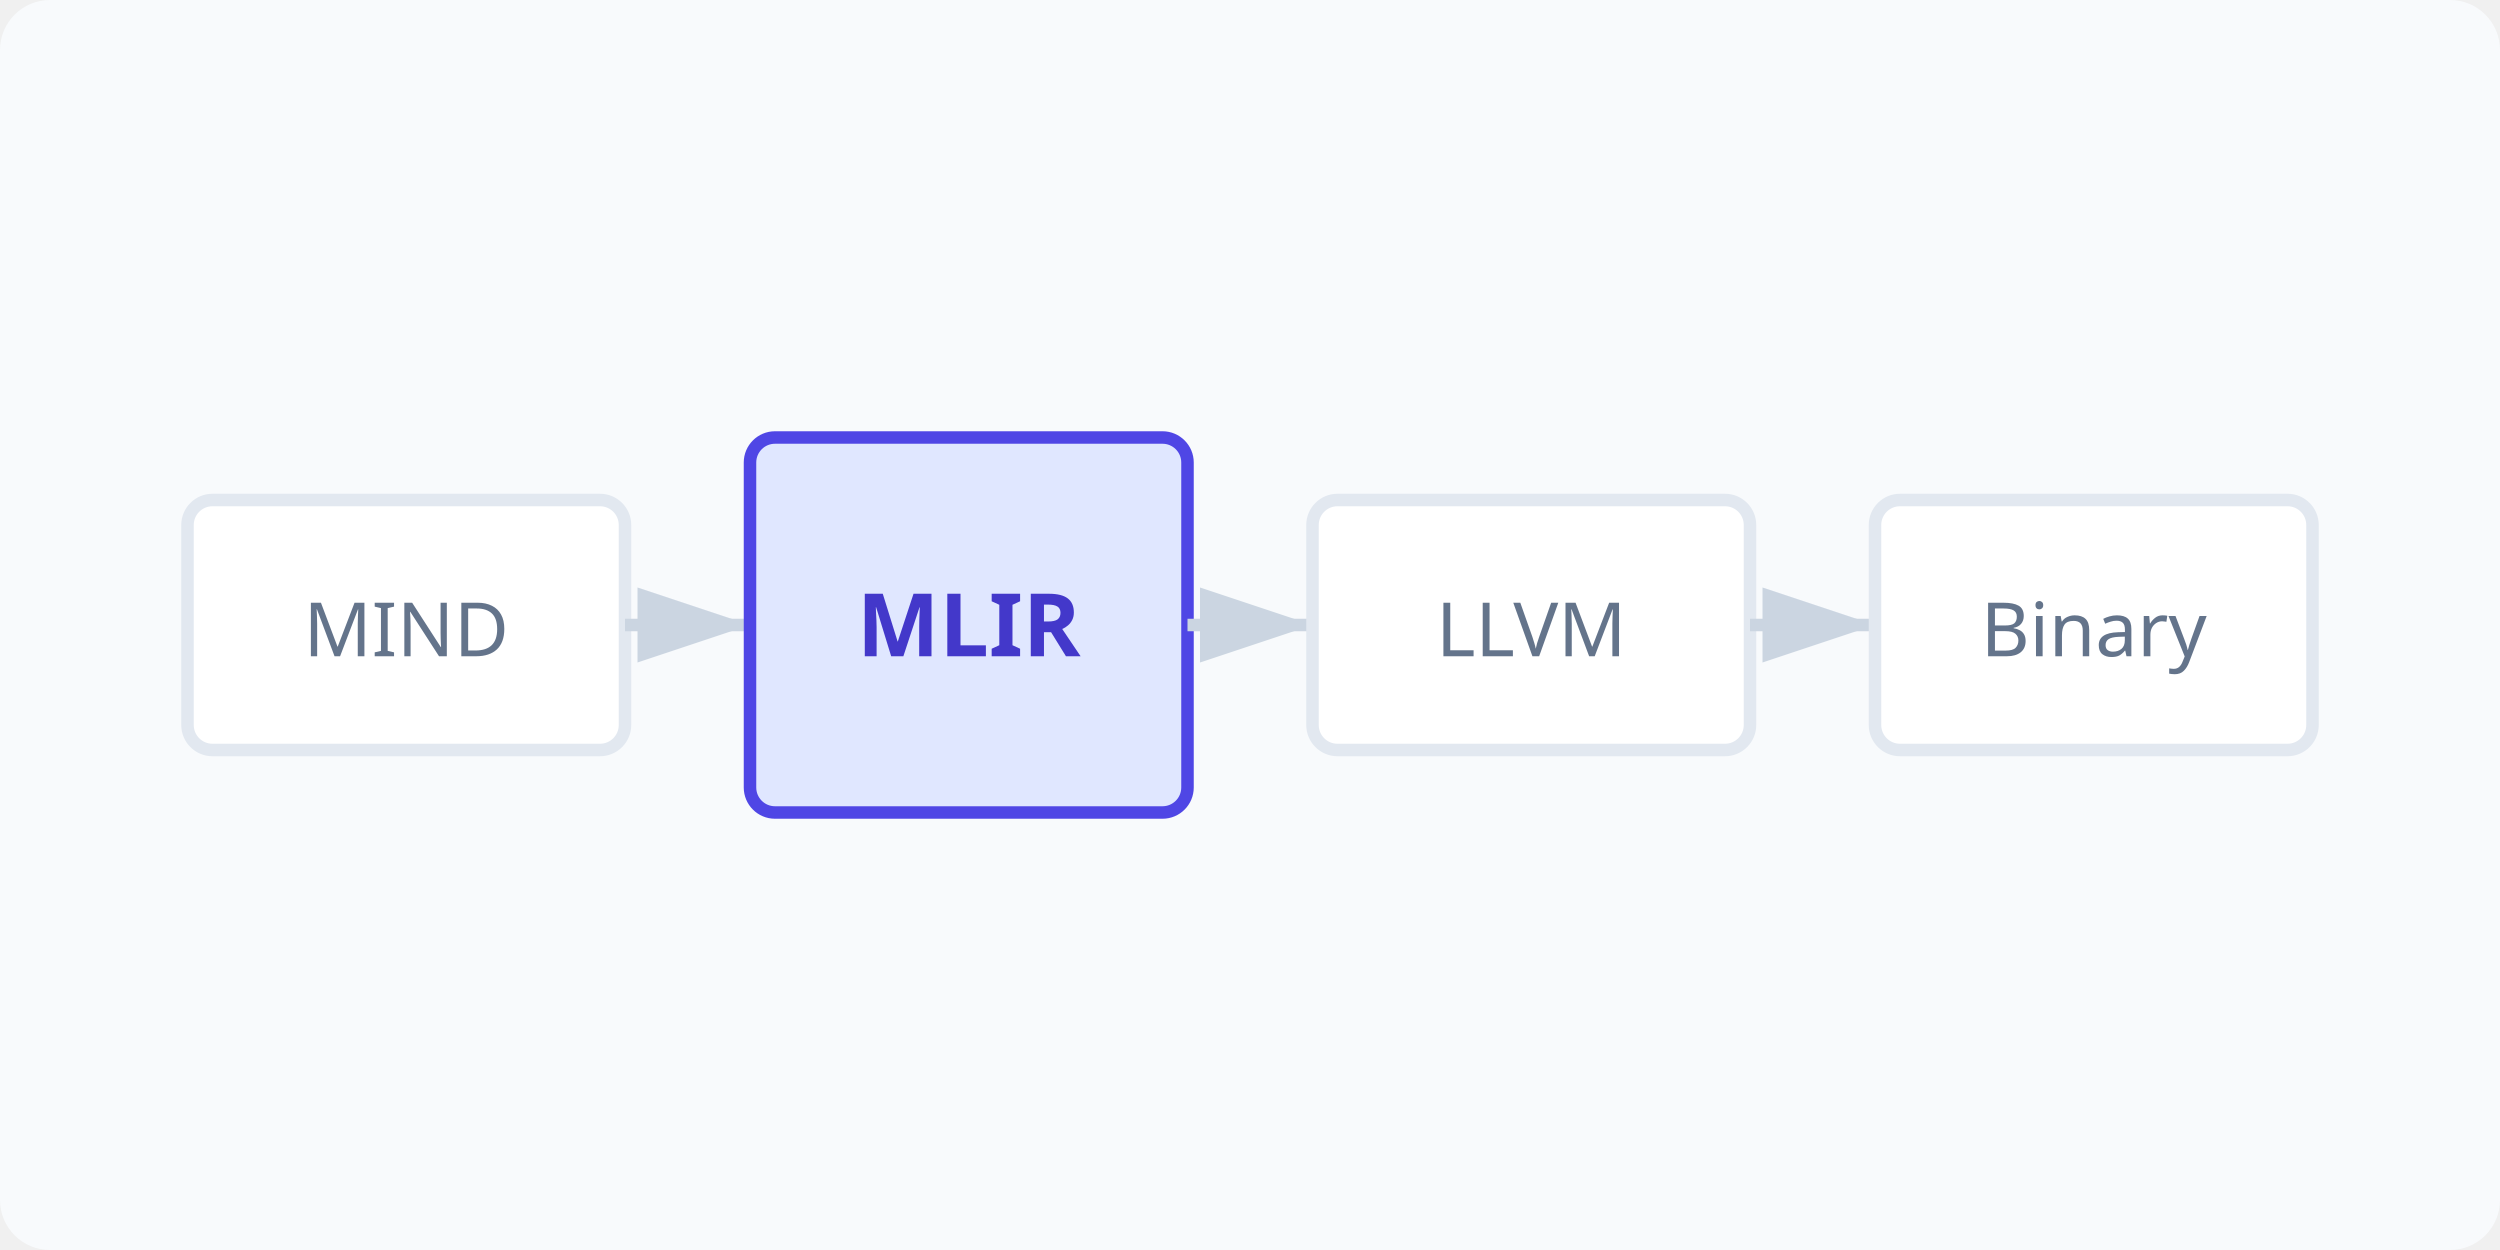
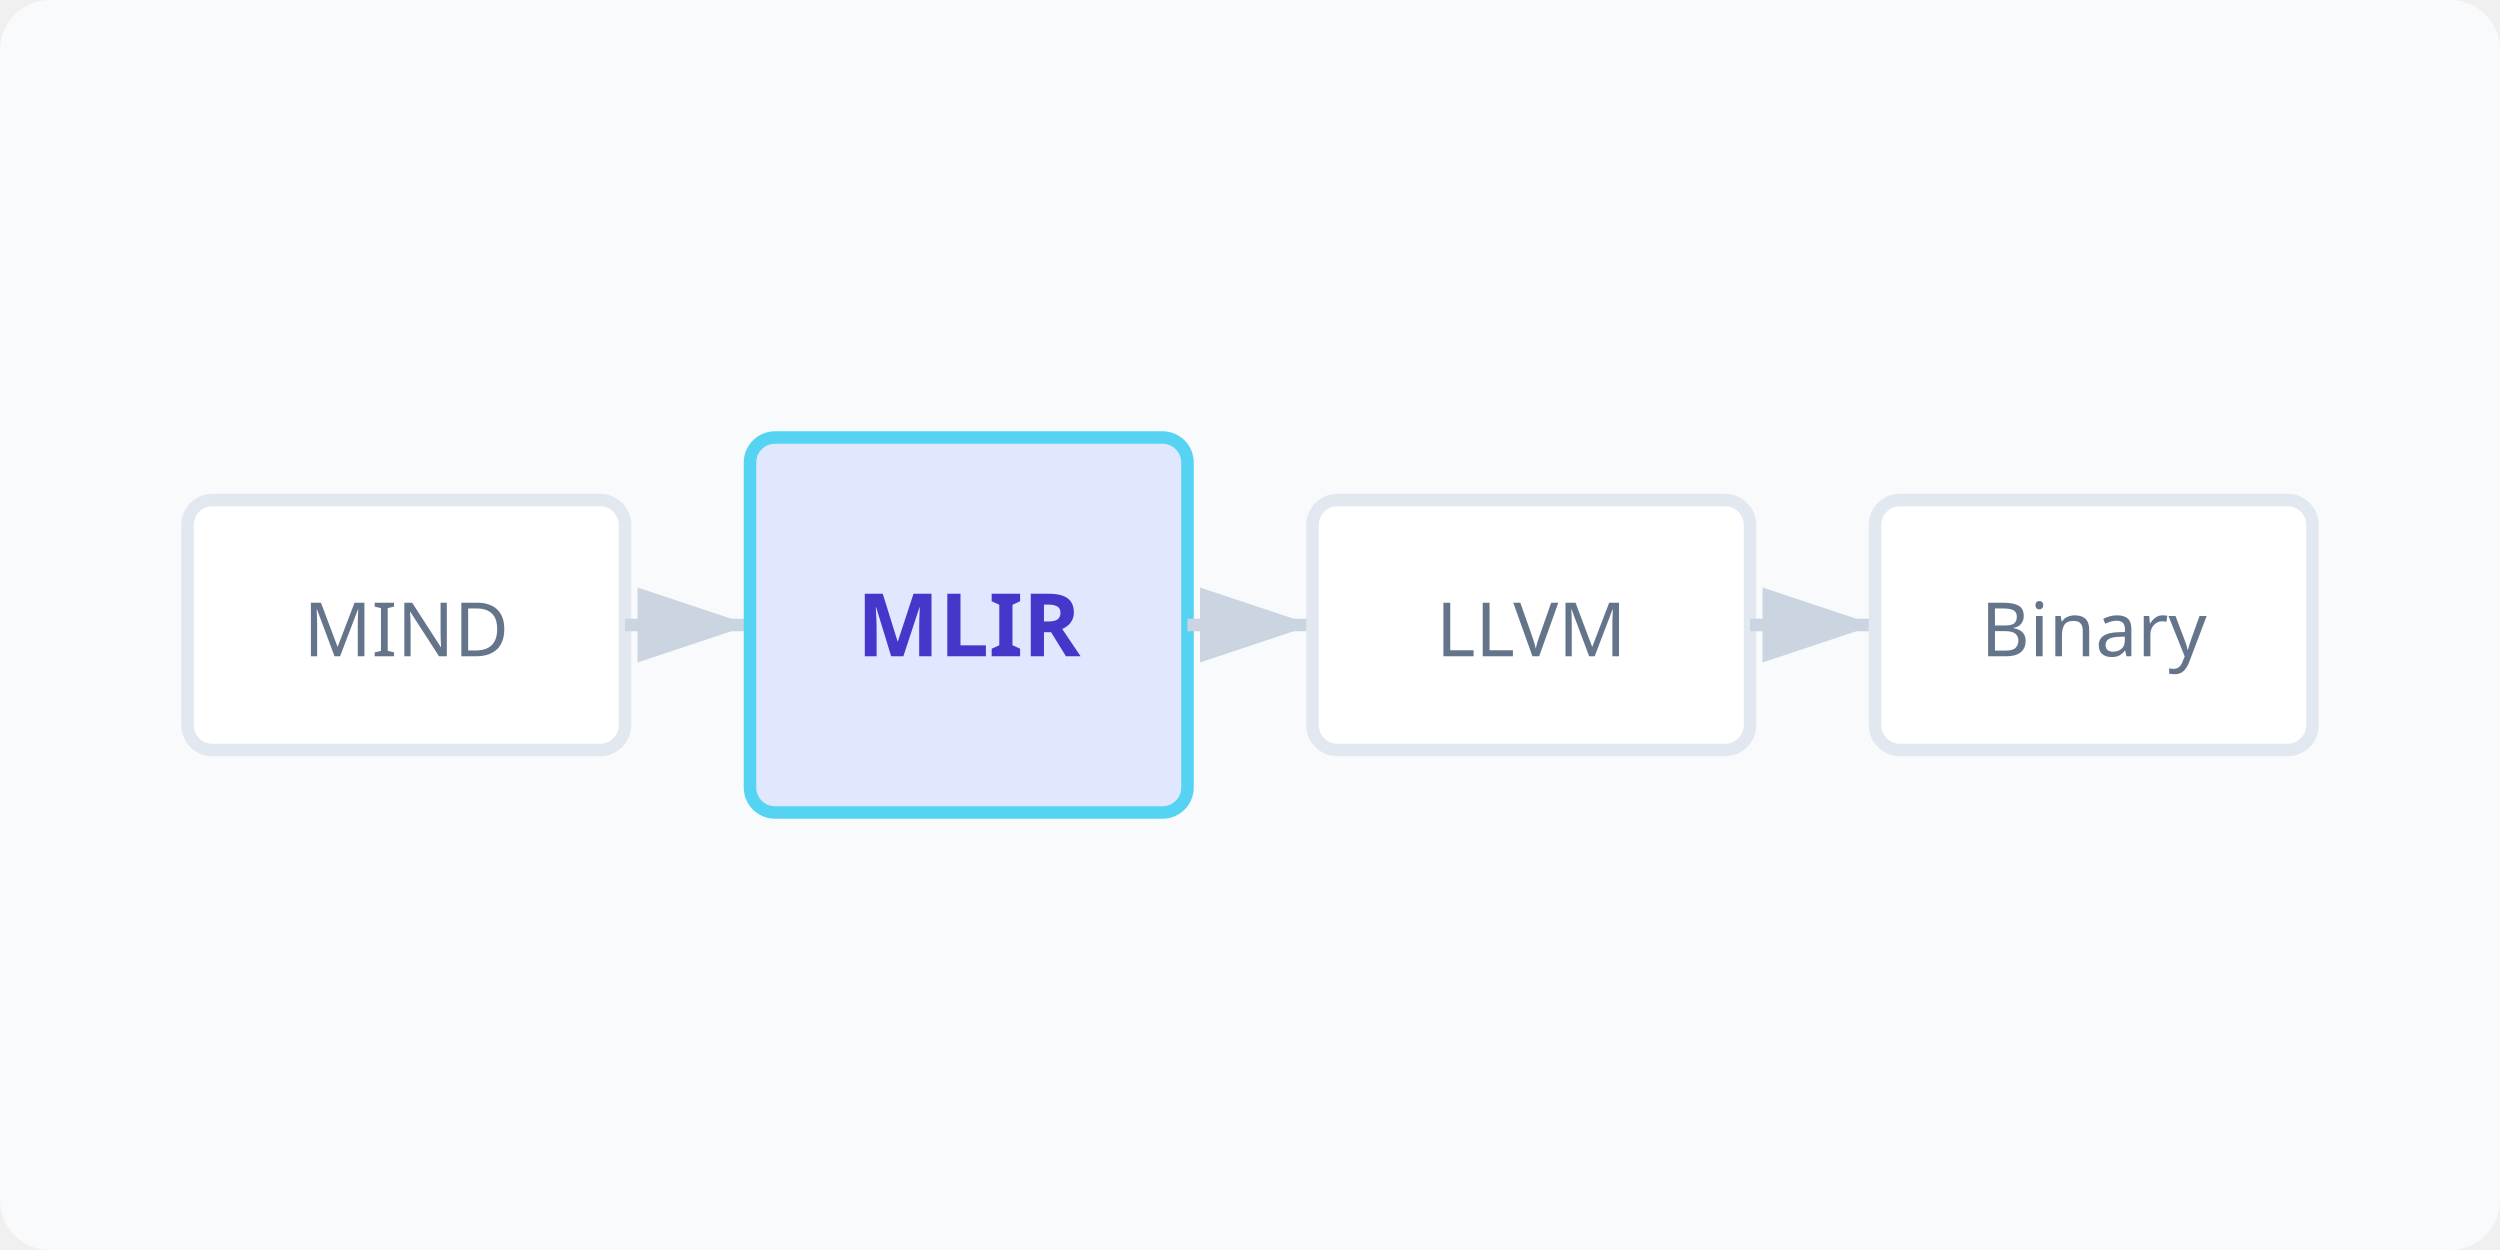
<svg xmlns="http://www.w3.org/2000/svg" viewBox="0 0 400 200">
  <rect width="400" height="200" fill="#f8fafc" rx="8" />
  <rect x="30" y="80" width="70" height="40" rx="4" fill="#fff" stroke="#e2e8f0" stroke-width="2" />
  <text x="65" y="105" font-family="sans-serif" font-size="12" text-anchor="middle" fill="#64748b">MIND</text>
  <path d="M100 100 H120" stroke="#cbd5e1" stroke-width="2" marker-end="url(#arrow)" />
-   <rect x="120" y="70" width="70" height="60" rx="4" fill="#e0e7ff" stroke="#4f46e5" stroke-width="2" />
+   <rect x="120" y="70" width="70" height="60" rx="4" fill="#e0e7ff" stroke="#54d4f2" stroke-width="2" />
  <text x="155" y="105" font-family="sans-serif" font-size="14" font-weight="bold" text-anchor="middle" fill="#4338ca">MLIR</text>
  <path d="M190 100 H210" stroke="#cbd5e1" stroke-width="2" marker-end="url(#arrow)" />
  <rect x="210" y="80" width="70" height="40" rx="4" fill="#fff" stroke="#e2e8f0" stroke-width="2" />
  <text x="245" y="105" font-family="sans-serif" font-size="12" text-anchor="middle" fill="#64748b">LLVM</text>
  <path d="M280 100 H300" stroke="#cbd5e1" stroke-width="2" marker-end="url(#arrow)" />
  <rect x="300" y="80" width="70" height="40" rx="4" fill="#fff" stroke="#e2e8f0" stroke-width="2" />
  <text x="335" y="105" font-family="sans-serif" font-size="12" text-anchor="middle" fill="#64748b">Binary</text>
  <defs>
    <marker id="arrow" markerWidth="10" markerHeight="10" refX="9" refY="3" orient="auto">
      <path d="M0,0 L0,6 L9,3 z" fill="#cbd5e1" />
    </marker>
  </defs>
</svg>
